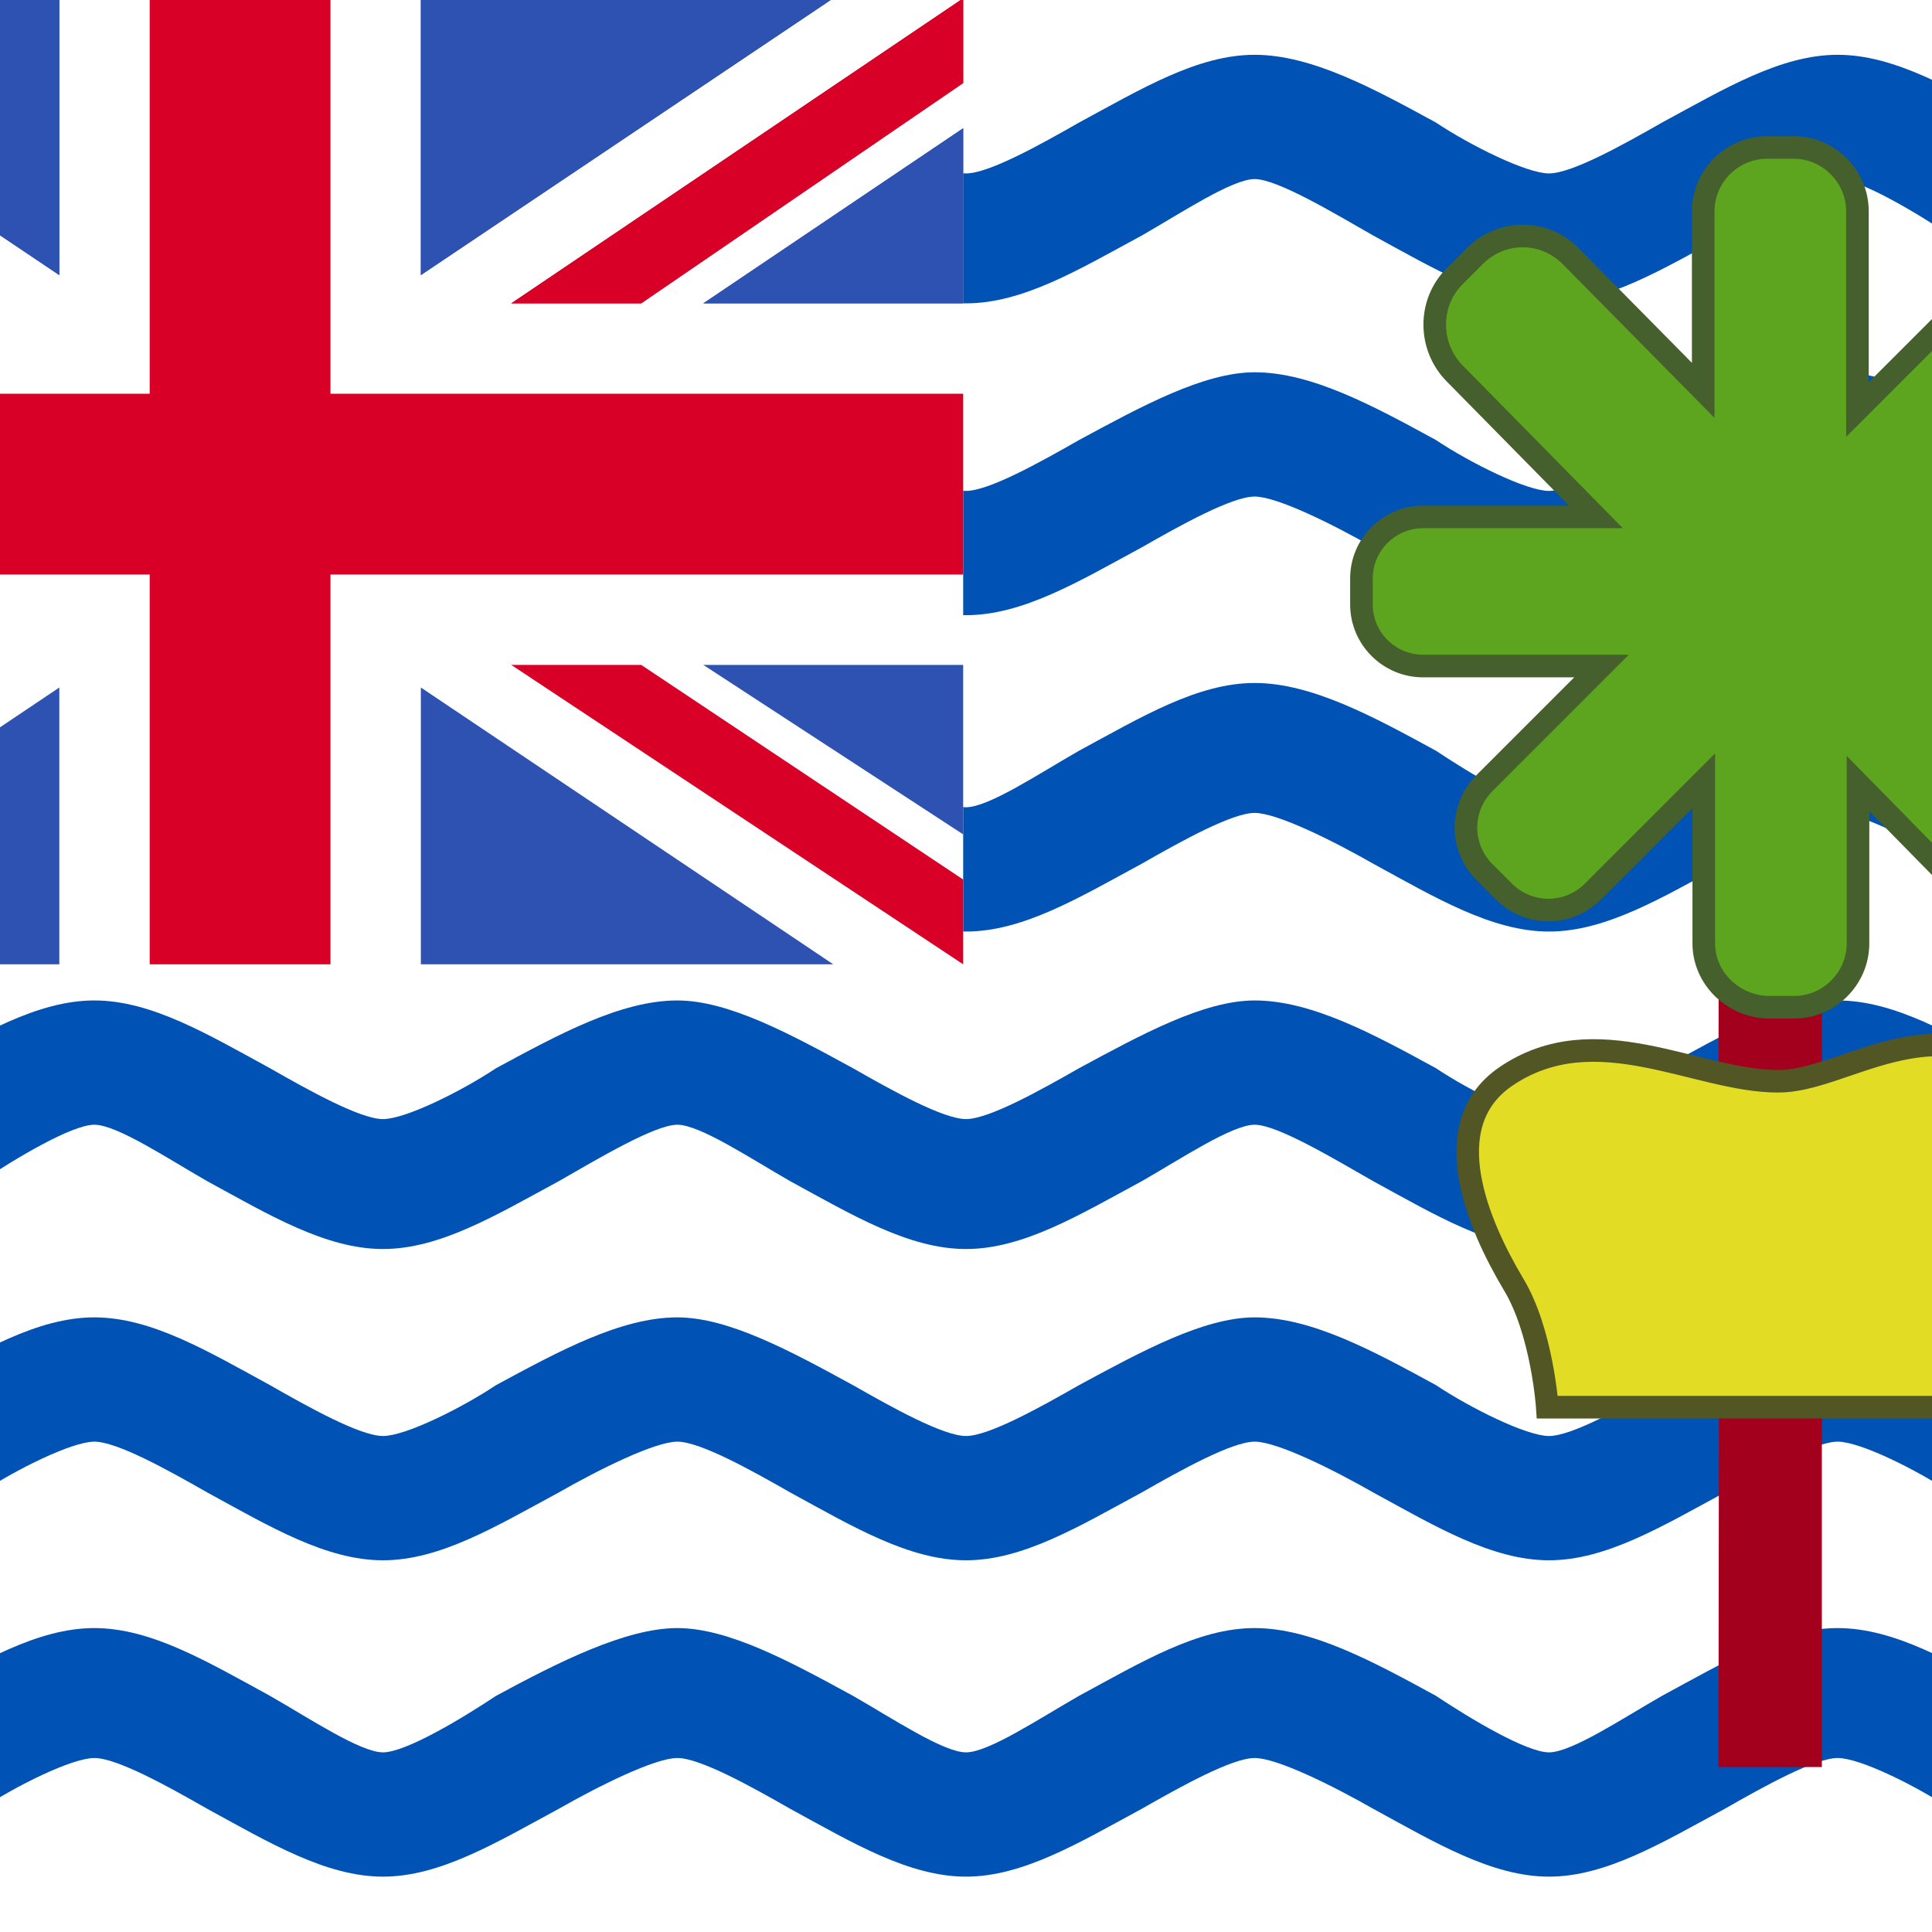
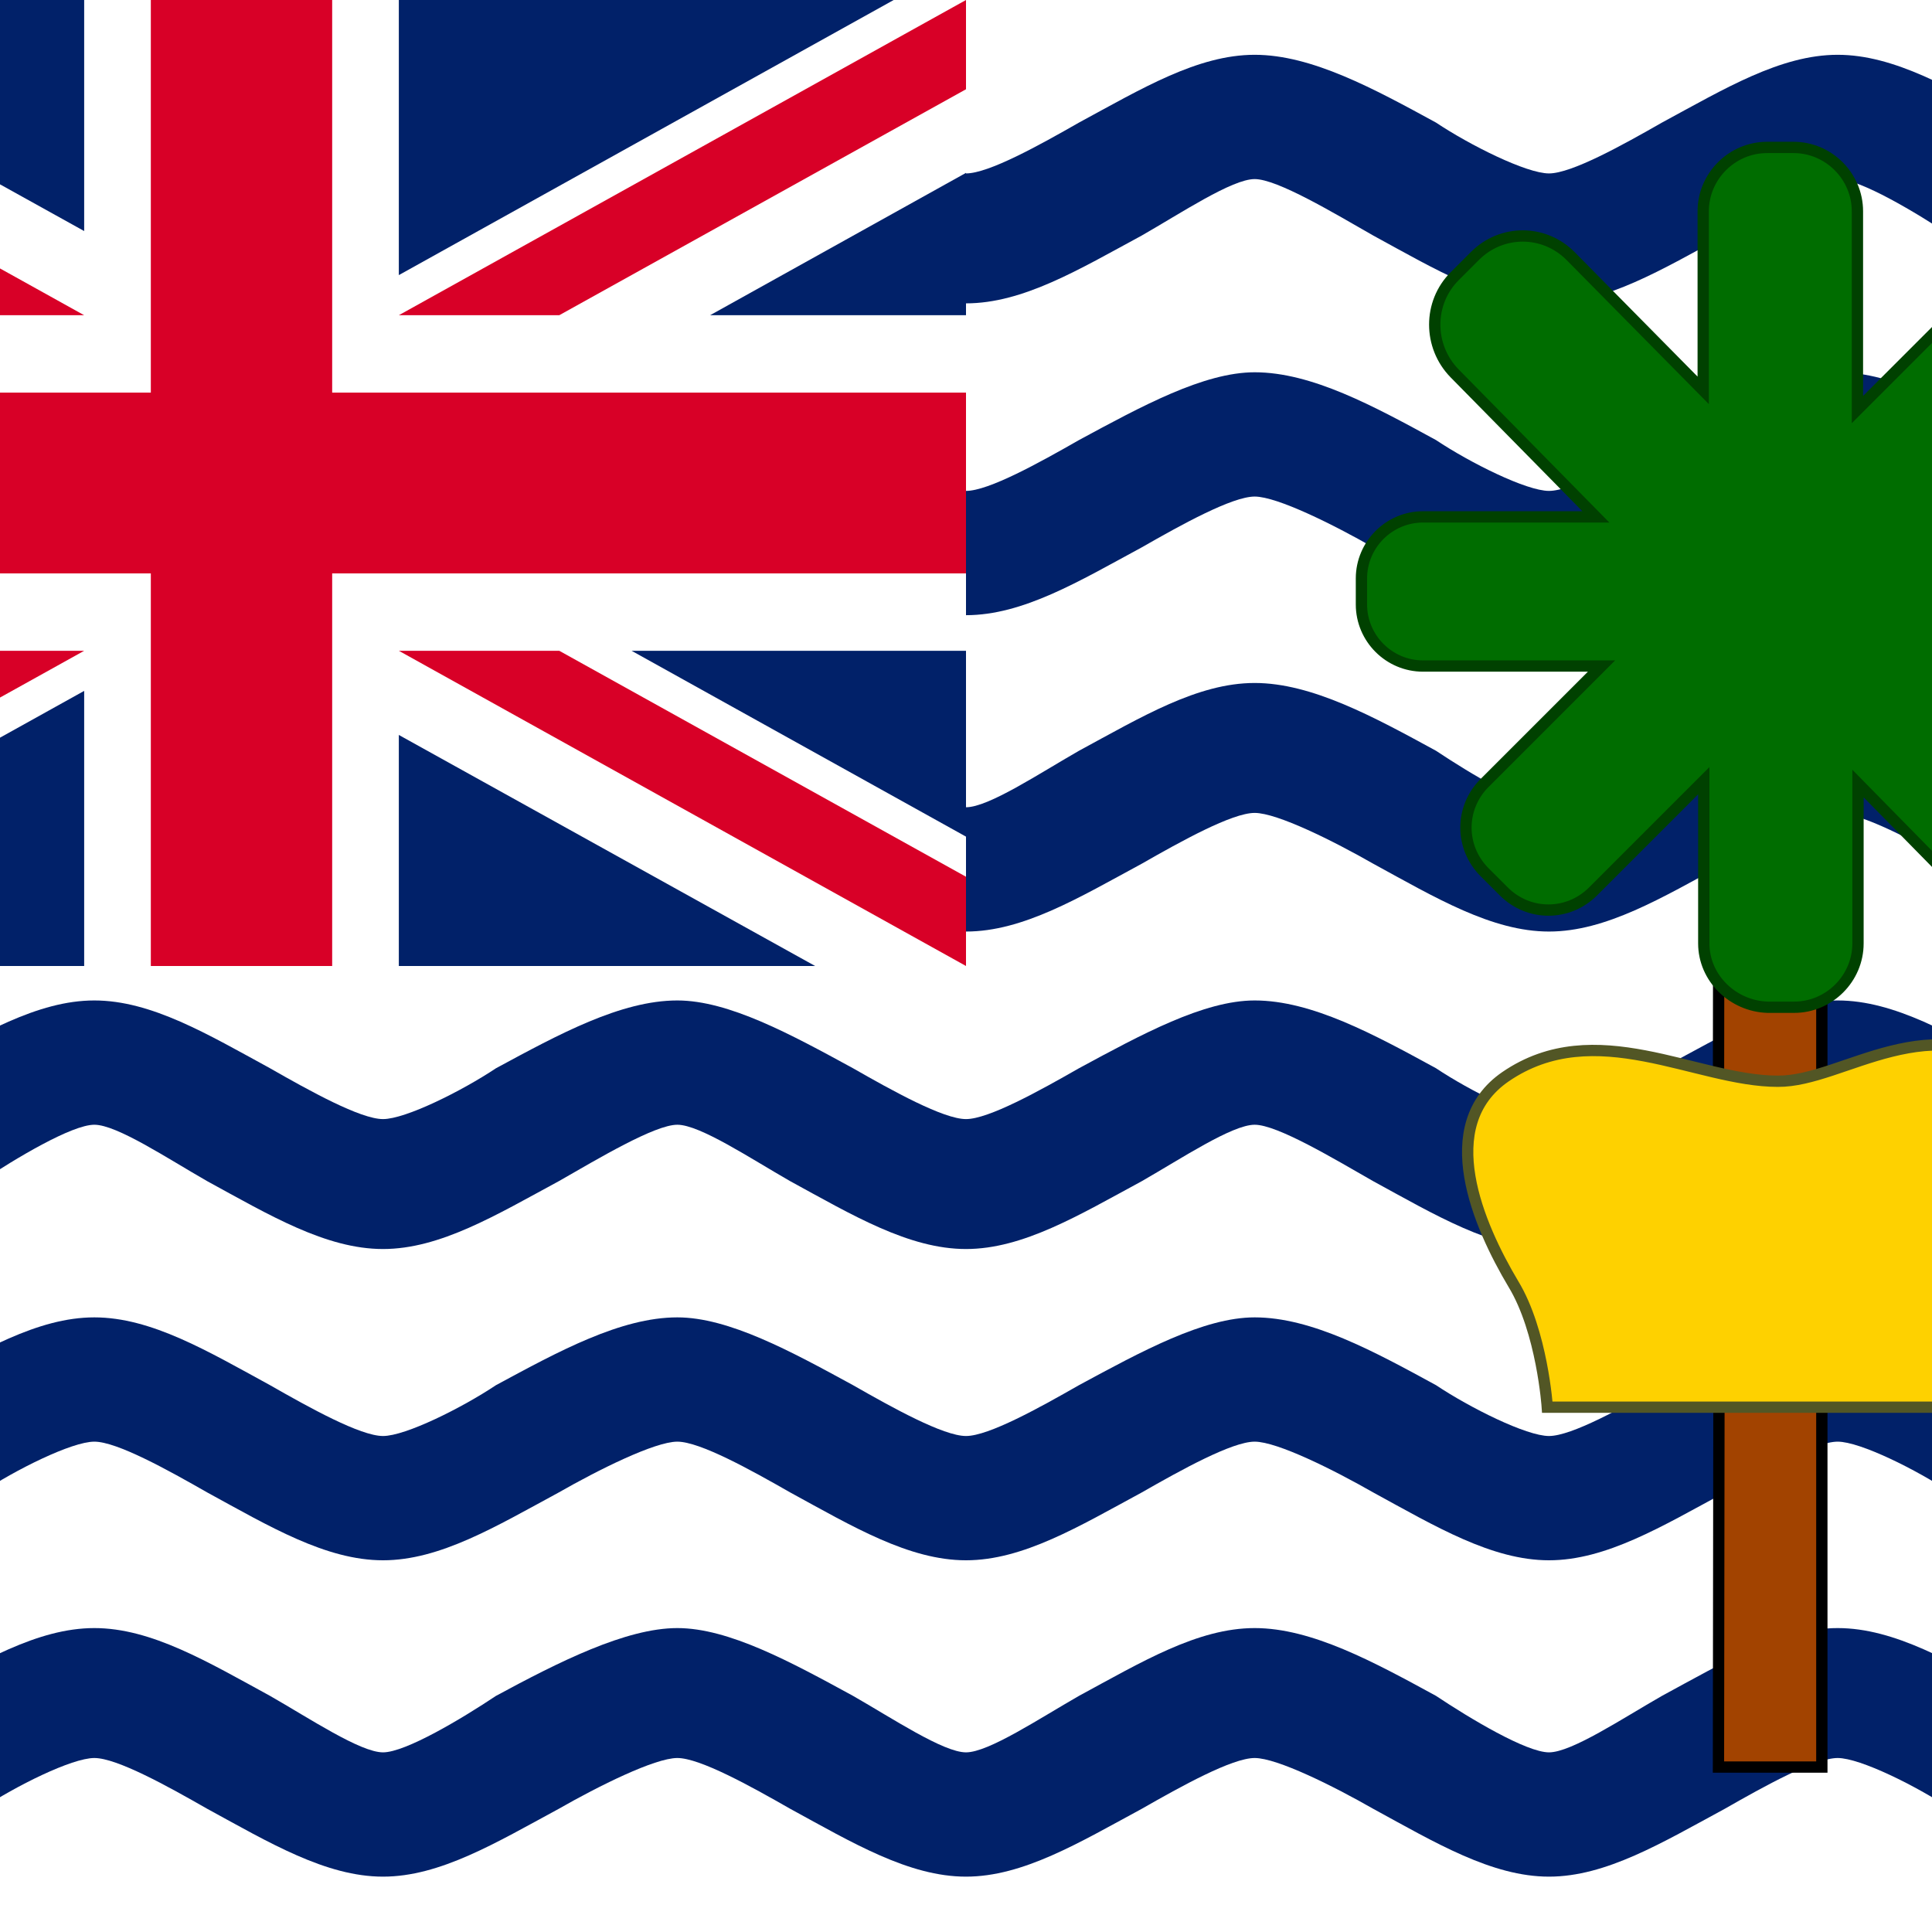
<svg xmlns="http://www.w3.org/2000/svg" viewBox="85.5 0 342 342">
  <path fill="#FFF" d="M0-.3h513V342H0V-.3z" />
-   <path fill="#0052B4" d="M462.9 198.1c-4 0-14-5-21-9-11-6-21-12-31.1-12s-20 6-31.1 12c-7 4-16 9-20 9s-14-5-20-9c-11-6-22-12-32.1-12-9 0-20 6-31.1 12-7 4-16 9-20 9s-13-5-20-9c-11-6-22-12-31.1-12-10 0-21 6-32.1 12-6 4-16 9-20 9s-13-5-20-9c-11-6-21-12-31.1-12s-20 6-31.1 12c-7 4-17 9-21 9s-13-5-20-9c-10-6-20-12-30.1-12v22l19 10c11 6 21 12 31.1 12s21-6 32.1-12c6-4 16-10 20-10s13 6 20 10c11 6 21 12 31.1 12s20-6 31.1-12c7-4 17-10 21-10s13 6 20 10c11 6 21 12 31.1 12s20-6 31.1-12c7-4 16-10 20-10s14 6 21 10c11 6 21 12 31.1 12s20-6 31.1-12c7-4 16-10 20-10s14 6 20 10c11 6 22 12 32.1 12s20-6 31.1-12l19-10v-22c-10 0-20 6-30.1 12-7 4-16 9-20 9zM0 31.7l19 10c11 6 21 12 31.1 12s21-6 32.1-12c6-4 16-10 20-10s13 6 20 10c11 6 21 12 31.1 12s20-6 31.1-12c7-4 17-10 21-10s13 6 20 10c11 6 21 12 31.1 12s20-6 31.1-12c7-4 16-10 20-10s14 6 21 10c11 6 21 12 31.1 12s20-6 31.1-12c7-4 16-10 20-10s14 6 20 10c11 6 22 12 32.1 12s20-6 31.1-12l19-10v-22c-10 1-20 6-30.1 12-7 4-16 9-20 9s-14-5-21-9c-11-6-21-12-31.1-12s-20 6-31.1 12c-7 4-16 9-20 9s-14-5-20-9c-11-6-22-12-32.1-12s-20 6-31.1 12c-7 4-16 9-20 9s-13-5-20-9c-11-6-22-12-31.1-12s-21 6-32.1 12c-6 4-16 9-20 9s-13-5-20-9c-11-6-21-12-31.1-12s-20 6-31.1 12c-7 4-17 9-21 9s-13-5-20-9c-10-6-20-11-30.1-12v22zm462.9 55.2c-4 0-14-5-21-9-11-6-21-12-31.1-12s-20 6-31.1 12c-7 4-16 9-20 9s-14-5-20-9c-11-6-22-12-32.1-12-9 0-20 6-31.1 12-7 4-16 9-20 9s-13-5-20-9c-11-6-22-12-31.1-12-10 0-21 6-32.1 12-6 4-16 9-20 9s-13-5-20-9c-11-6-21-12-31.1-12s-20 6-31.1 12c-7 4-17 9-21 9s-13-5-20-9c-10-6-20-12-30.1-12v22l19 9c11 6 21 12 31.1 12s21-6 32.1-12c6-4 16-9 20-9s13 5 20 9c11 6 21 12 31.1 12s20-6 31.1-12c7-4 17-9 21-9s13 5 20 9c11 6 21 12 31.1 12s20-6 31.1-12c7-4 16-9 20-9s14 5 21 9c11 6 21 12 31.1 12s20-6 31.1-12c7-4 16-9 20-9s14 5 20 9c11 6 22 12 32.1 12s20-6 31.1-12l19-9v-22c-10 0-20 6-30.1 12-7 3.9-16 9-20 9zm50.1 34c-10 1-20 6-30.1 12-7 4-16 10-20 10s-14-6-21-10c-11-6-21-12-31.1-12s-20 6-31.1 12c-7 4-16 10-20 10s-14-6-20-10c-11-6-22-12-32.1-12s-20 6-31.1 12c-7 4-16 10-20 10s-13-6-20-10c-11-6-22-12-31.1-12s-21 6-32.1 12c-6 4-16 10-20 10s-13-6-20-10c-11-6-21-12-31.1-12s-20 6-31.1 12c-7 4-17 10-21 10s-13-6-20-10c-10-6-20-11-30.1-12v23c4 1 13 5 19 9 11 6 21 12 31.1 12s21-6 32.1-12c6-4 16-9 20-9s13 5 20 9c11 6 21 12 31.1 12s20-6 31.1-12c7-4 17-9 21-9s13 5 20 9c11 6 21 12 31.1 12s20-6 31.1-12c7-4 16-9 20-9s14 5 21 9c11 6 21 12 31.1 12s20-6 31.1-12c7-4 16-9 20-9s14 5 20 9c11 6 22 12 32.1 12s20-6 31.1-12c6-4 15-8 19-9v-23zm-50.1 133.3c-4 0-14-5-21-9-11-6-21-12-31.1-12s-20 6-31.1 12c-7 4-16 9-20 9s-14-5-20-9c-11-6-22-12-32.1-12-9 0-20 6-31.1 12-7 4-16 9-20 9s-13-5-20-9c-11-6-22-12-31.1-12-10 0-21 6-32.1 12-6 4-16 9-20 9s-13-5-20-9c-11-6-21-12-31.1-12s-20 6-31.1 12c-7 4-17 9-21 9s-13-5-20-9c-10-6-20-12-30.1-12v22l19 9c11 6 21 12 31.1 12s21-6 32.1-12c6-4 16-9 20-9s13 5 20 9c11 6 21 12 31.1 12s20-6 31.1-12c7-4 17-9 21-9s13 5 20 9c11 6 21 12 31.1 12s20-6 31.1-12c7-4 16-9 20-9s14 5 21 9c11 6 21 12 31.1 12s20-6 31.1-12c7-4 16-9 20-9s14 5 20 9c11 6 22 12 32.1 12s20-6 31.1-12l19-9v-22c-10 0-20 6-30.1 12-7 4-16 9-20 9zm50.1 34c-10 1-20 6-30.1 12-7 4-16 10-20 10s-14-6-21-10c-11-6-21-12-31.1-12s-20 6-31.1 12c-7 4-16 10-20 10s-14-6-20-10c-11-6-22-12-32.1-12s-20 6-31.1 12c-7 4-16 10-20 10s-13-6-20-10c-11-6-22-12-31.1-12s-21 6-32.1 12c-6 4-16 10-20 10s-13-6-20-10c-11-6-21-12-31.1-12s-20 6-31.1 12c-7 4-17 10-21 10s-13-6-20-10c-10-6-20-11-30.1-12v23c4 0 13 5 19 9 11 6 21 12 31.1 12s21-6 32.1-12c6-4 16-9 20-9s13 5 20 9c11 6 21 12 31.1 12s20-6 31.1-12c7-4 17-9 21-9s13 5 20 9c11 6 21 12 31.1 12s20-6 31.1-12c7-4 16-9 20-9s14 5 21 9c11 6 21 12 31.1 12s20-6 31.1-12c7-4 16-9 20-9s14 5 20 9c11 6 22 12 32.1 12s20-6 31.1-12c6-4 15-9 19-9v-23z" />
-   <path fill="#FFF" d="M0-.3h256v171H0V-.3z" />
-   <path d="M389.8 119.9H408v78.8h-18.3l.1-78.8zm0 117.8H408v75.1h-18.3l.1-75.1z" fill="#A2001D" />
+   <path fill="#012169" d="M462.9 198.1c-4 0-14-5-21-9-11-6-21-12-31.1-12s-20 6-31.1 12c-7 4-16 9-20 9s-14-5-20-9c-11-6-22-12-32.1-12-9 0-20 6-31.1 12-7 4-16 9-20 9s-13-5-20-9c-11-6-22-12-31.1-12-10 0-21 6-32.1 12-6 4-16 9-20 9s-13-5-20-9c-11-6-21-12-31.1-12s-20 6-31.1 12c-7 4-17 9-21 9s-13-5-20-9c-10-6-20-12-30.1-12v22l19 10c11 6 21 12 31.1 12s21-6 32.1-12c6-4 16-10 20-10s13 6 20 10c11 6 21 12 31.1 12s20-6 31.1-12c7-4 17-10 21-10s13 6 20 10c11 6 21 12 31.1 12s20-6 31.1-12c7-4 16-10 20-10s14 6 21 10c11 6 21 12 31.1 12s20-6 31.1-12c7-4 16-10 20-10s14 6 20 10c11 6 22 12 32.1 12s20-6 31.1-12l19-10v-22c-10 0-20 6-30.1 12-7 4-16 9-20 9zM0 31.7l19 10c11 6 21 12 31.1 12s21-6 32.1-12c6-4 16-10 20-10s13 6 20 10c11 6 21 12 31.1 12s20-6 31.1-12c7-4 17-10 21-10s13 6 20 10c11 6 21 12 31.1 12s20-6 31.1-12c7-4 16-10 20-10s14 6 21 10c11 6 21 12 31.1 12s20-6 31.1-12c7-4 16-10 20-10s14 6 20 10c11 6 22 12 32.1 12s20-6 31.1-12l19-10v-22c-10 1-20 6-30.1 12-7 4-16 9-20 9s-14-5-21-9c-11-6-21-12-31.1-12s-20 6-31.1 12c-7 4-16 9-20 9s-14-5-20-9c-11-6-22-12-32.1-12s-20 6-31.1 12c-7 4-16 9-20 9s-13-5-20-9c-11-6-22-12-31.1-12s-21 6-32.1 12c-6 4-16 9-20 9s-13-5-20-9c-11-6-21-12-31.1-12s-20 6-31.1 12c-7 4-17 9-21 9s-13-5-20-9c-10-6-20-11-30.1-12v22zm462.9 55.2c-4 0-14-5-21-9-11-6-21-12-31.1-12s-20 6-31.1 12c-7 4-16 9-20 9s-14-5-20-9c-11-6-22-12-32.1-12-9 0-20 6-31.1 12-7 4-16 9-20 9s-13-5-20-9c-11-6-22-12-31.1-12-10 0-21 6-32.1 12-6 4-16 9-20 9s-13-5-20-9c-11-6-21-12-31.1-12s-20 6-31.1 12c-7 4-17 9-21 9s-13-5-20-9c-10-6-20-12-30.1-12v22l19 9c11 6 21 12 31.1 12s21-6 32.1-12c6-4 16-9 20-9s13 5 20 9c11 6 21 12 31.1 12s20-6 31.1-12c7-4 17-9 21-9s13 5 20 9c11 6 21 12 31.1 12s20-6 31.1-12c7-4 16-9 20-9s14 5 21 9c11 6 21 12 31.1 12s20-6 31.1-12c7-4 16-9 20-9s14 5 20 9c11 6 22 12 32.1 12s20-6 31.1-12l19-9v-22c-10 0-20 6-30.1 12-7 3.9-16 9-20 9zm50.1 34c-10 1-20 6-30.1 12-7 4-16 10-20 10s-14-6-21-10c-11-6-21-12-31.1-12s-20 6-31.1 12c-7 4-16 10-20 10s-14-6-20-10c-11-6-22-12-32.1-12s-20 6-31.1 12c-7 4-16 10-20 10s-13-6-20-10c-11-6-22-12-31.1-12s-21 6-32.1 12c-6 4-16 10-20 10s-13-6-20-10c-11-6-21-12-31.1-12s-20 6-31.1 12c-7 4-17 10-21 10s-13-6-20-10c-10-6-20-11-30.1-12v23c4 1 13 5 19 9 11 6 21 12 31.1 12s21-6 32.1-12c6-4 16-9 20-9s13 5 20 9c11 6 21 12 31.1 12s20-6 31.1-12c7-4 17-9 21-9s13 5 20 9c11 6 21 12 31.1 12s20-6 31.1-12c7-4 16-9 20-9s14 5 21 9c11 6 21 12 31.1 12s20-6 31.1-12c7-4 16-9 20-9s14 5 20 9c11 6 22 12 32.1 12s20-6 31.1-12c6-4 15-8 19-9v-23zm-50.1 133.3c-4 0-14-5-21-9-11-6-21-12-31.1-12s-20 6-31.1 12c-7 4-16 9-20 9s-14-5-20-9c-11-6-22-12-32.1-12-9 0-20 6-31.1 12-7 4-16 9-20 9s-13-5-20-9c-11-6-22-12-31.1-12-10 0-21 6-32.1 12-6 4-16 9-20 9s-13-5-20-9c-11-6-21-12-31.1-12s-20 6-31.1 12c-7 4-17 9-21 9s-13-5-20-9c-10-6-20-12-30.1-12v22l19 9c11 6 21 12 31.1 12s21-6 32.1-12c6-4 16-9 20-9s13 5 20 9c11 6 21 12 31.1 12s20-6 31.1-12c7-4 17-9 21-9s13 5 20 9c11 6 21 12 31.1 12s20-6 31.1-12c7-4 16-9 20-9s14 5 21 9c11 6 21 12 31.1 12s20-6 31.1-12c7-4 16-9 20-9s14 5 20 9c11 6 22 12 32.1 12s20-6 31.1-12l19-9v-22c-10 0-20 6-30.1 12-7 4-16 9-20 9zm50.1 34c-10 1-20 6-30.1 12-7 4-16 10-20 10s-14-6-21-10c-11-6-21-12-31.1-12s-20 6-31.1 12c-7 4-16 10-20 10s-14-6-20-10c-11-6-22-12-32.1-12s-20 6-31.1 12c-7 4-16 10-20 10s-13-6-20-10c-11-6-22-12-31.1-12s-21 6-32.1 12c-6 4-16 10-20 10s-13-6-20-10c-11-6-21-12-31.1-12s-20 6-31.1 12c-7 4-17 10-21 10s-13-6-20-10c-10-6-20-11-30.1-12v23c4 0 13 5 19 9 11 6 21 12 31.1 12s21-6 32.1-12c6-4 16-9 20-9s13 5 20 9c11 6 21 12 31.1 12s20-6 31.1-12c7-4 17-9 21-9s13 5 20 9c11 6 21 12 31.1 12s20-6 31.1-12c7-4 16-9 20-9s14 5 21 9c11 6 21 12 31.1 12s20-6 31.1-12c7-4 16-9 20-9s14 5 20 9c11 6 22 12 32.1 12s20-6 31.1-12c6-4 15-9 19-9v-23z" />
+   <g stroke-width="2" stroke-miterlimit="10">
+     <path d="M389.8 119.9H408v78.8h-18.3l.1-78.8zm0 117.8H408v75.1h-18.3l.1-75.1z" fill="#a24300" stroke="#000" />
+     <path fill="#006d00" stroke="#004100" d="M462.8 91.5h-29.1l25.7-25.7c4.5-4.4 4.5-11.4 0-15.8l-3.4-3.4c-4.4-4.4-11.4-4.4-15.8 0l-25.9 25.9V37.4c0-6.2-5.1-11.3-11.3-11.3h-4.7c-6.2 0-11.3 5.1-11.3 11.3v31.7l-23.5-23.8c-4.7-4.7-12.2-4.7-16.9 0l-3.6 3.6c-4.7 4.7-4.7 12.4 0 17.2l25 25.4h-30.6c-6 0-10.9 4.9-10.9 10.9v4.6c0 6 4.9 10.9 10.9 10.9H369l-20.7 20.7c-4.4 4.4-4.4 11.4 0 15.8l3.4 3.4c4.4 4.4 11.4 4.4 15.8 0l19.6-19.6V167c0 6.1 5.1 11.1 11.3 11.3h4.7c6.2 0 11.3-5.1 11.3-11.3v-28.3l22.2 22.6c4.7 4.7 12.4 4.7 17.1 0l3.6-3.6c4.7-4.7 4.7-12.4 0-17.2L435.2 118h27.6c5.9 0 10.7-4.9 10.9-10.9v-4.6c0-6.1-4.9-11-10.9-11z" />
+     <path fill="#fed100" stroke="#525625" d="M439.2 249.1h-79.8s-.9-13.4-6-21.8c-6.2-10.4-13.9-28.1-1.4-36.7 15.9-10.9 33.7.8 48.2.8 11.8.1 26.9-14 45-.8 12.2 8.9 3.9 28.2-1.3 36.7-7 11.5-4.7 21.8-4.7 21.8z" />
+   </g>
+   <path fill="#012169" d="M0 0h256.5v171H0z" />
+   <g fill="#FFF">
+     <path d="M256.5 0v30.6l-45.3 25.2h45.3v59.4h-59.2l59.2 32.9V171h-26.7l-73.7-40.9V171h-55.7v-48.7L12.8 171H0v-30.6l45.3-25.2H0V55.8h59.2L0 22.9V0h26.7l73.7 40.9V0h55.7v48.7L243.7 0z" />
+     <path d="M156.1 115.2 256.5 171v-15.8l-72-40zM100.4 55.8 0 0v15.8l72 40z" />
+   </g>
  <g fill="#D80027">
-     <path d="M144-.3h-32v70H0v32h112v69h32v-69h112v-32H144v-70z" />
-     <path d="M0-.3v15l57 39h23L0-.3zM256-.3v15l-57 39h-23l80-54z" />
-     <path d="M0-.3v15l57 39h23L0-.3zM256-.3v15l-57 39h-23l80-54zM0 170.7v-15l57-38h23l-80 53zM256 170.7v-15l-57-38h-23l80 53z" />
+     <path d="M144.3 0h-32.1v69.5H0v32h112.2V171h32.1v-69.5h112.2v-32H144.3z" />
+     <path d="M156.1 115.2 256.5 171v-15.8l-72-40zM72 115.2l-72 40V171l100.4-55.8zM100.4 55.8 0 0v15.8l72 40zM184.5 55.8l72-40V0L156.1 55.8z" />
  </g>
-   <g fill="#2E52B2">
-     <path d="M0 22.7v31h46l-46-31zm96-23v49L23-.3h73zM256 22.7v31h-46l46-31zm-96-23v49l73-49h-73z" />
-     <path d="M0 22.7v31h46l-46-31zm96-23v49L23-.3h73zM256 22.7v31h-46l46-31zm-96-23v49l73-49h-73zM0 147.7v-30h46l-46 30zm96 23v-49l-73 49h73zM256 147.7v-30h-46l46 30zm-96 23v-49l73 49h-73z" />
-   </g>
-   <path fill="#5DA51E" stroke="#45602C" stroke-width="4" stroke-miterlimit="10" d="M462.8 91.5h-29.1l25.7-25.7c4.5-4.4 4.5-11.4 0-15.8l-3.4-3.4c-4.4-4.4-11.4-4.4-15.8 0l-25.9 25.9V37.4c0-6.2-5.1-11.3-11.3-11.3h-4.7c-6.2 0-11.3 5.1-11.3 11.3v31.7l-23.5-23.8c-4.7-4.7-12.2-4.7-16.9 0l-3.6 3.6c-4.7 4.7-4.7 12.4 0 17.2l25 25.4h-30.6c-6 0-10.9 4.9-10.9 10.9v4.6c0 6 4.9 10.9 10.9 10.9H369l-20.7 20.7c-4.4 4.4-4.4 11.4 0 15.8l3.4 3.4c4.4 4.4 11.4 4.4 15.8 0l19.6-19.6V167c0 6.1 5.1 11.1 11.3 11.3h4.7c6.2 0 11.3-5.1 11.3-11.3v-28.3l22.2 22.6c4.7 4.7 12.4 4.7 17.1 0l3.6-3.6c4.7-4.7 4.7-12.4 0-17.2L435.2 118h27.6c5.9 0 10.7-4.9 10.9-10.9v-4.6c0-6.1-4.9-11-10.9-11z" />
-   <path fill="#E2DD24" stroke="#525625" stroke-width="4" stroke-miterlimit="10" d="M439.2 249.1h-79.8s-.9-13.4-6-21.8c-6.2-10.4-13.9-28.1-1.4-36.7 15.9-10.9 33.7.8 48.2.8 11.8.1 26.9-14 45-.8 12.2 8.9 3.9 28.2-1.3 36.7-7 11.5-4.7 21.8-4.7 21.8z" />
</svg>
